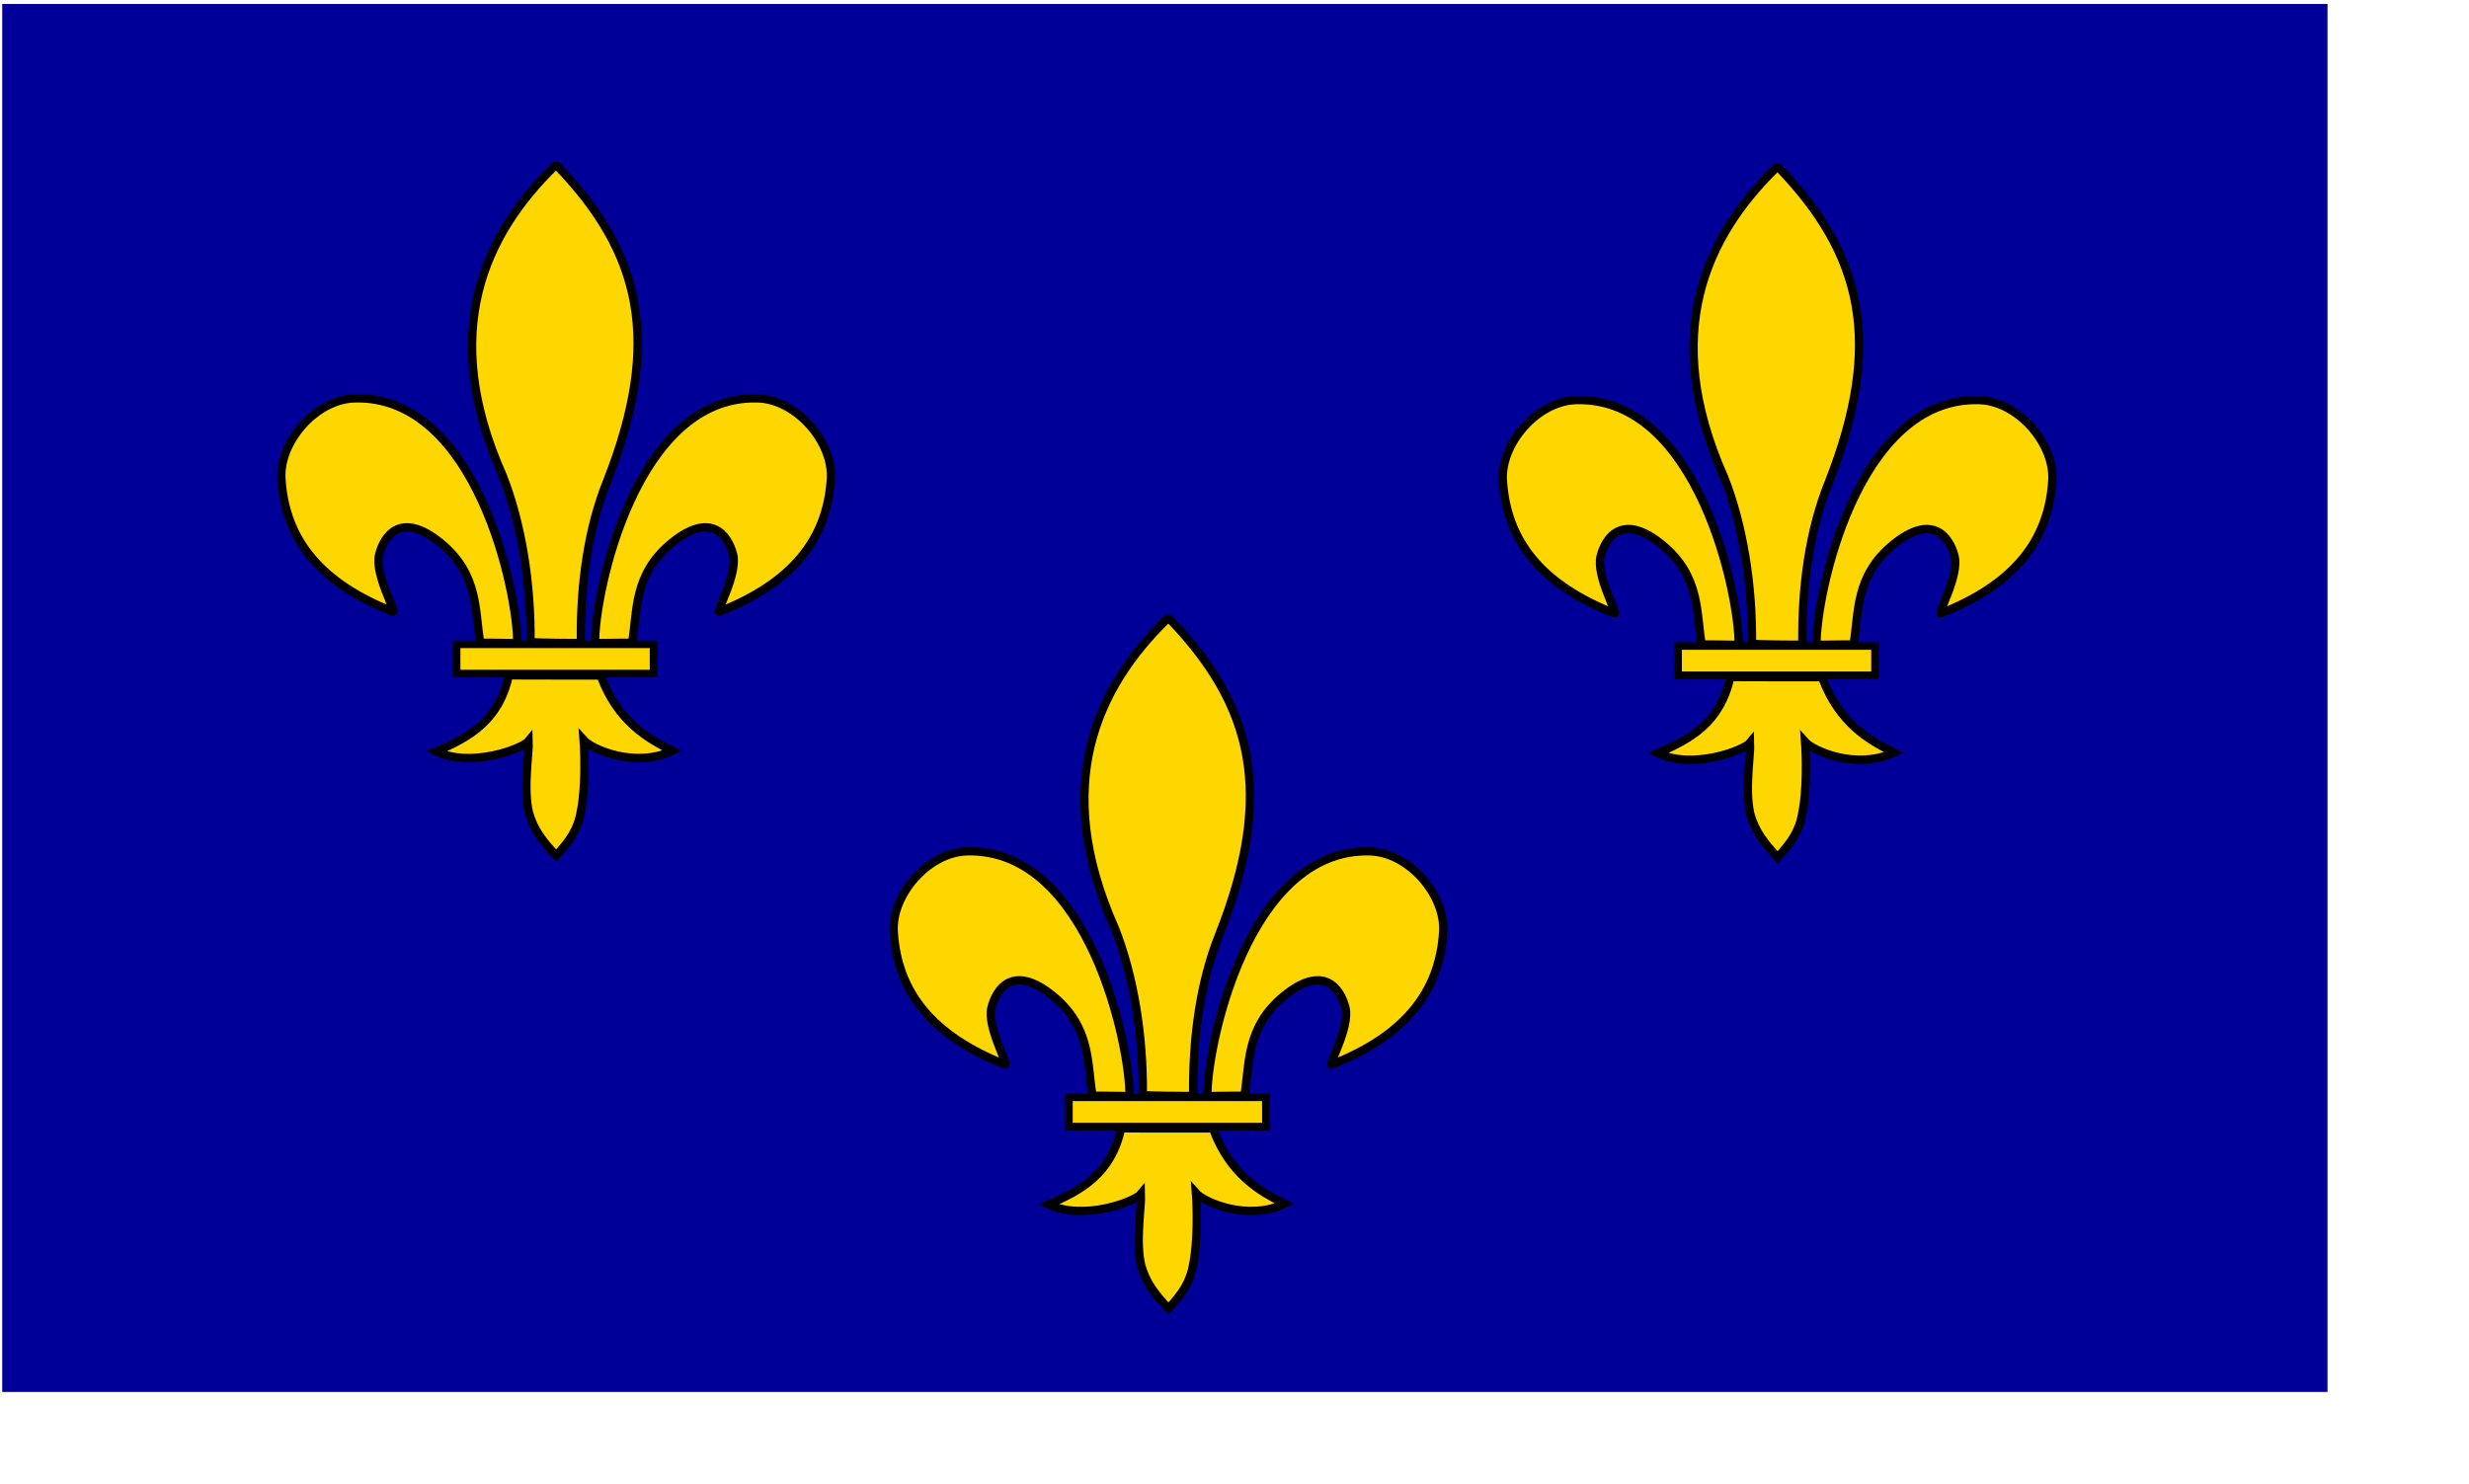
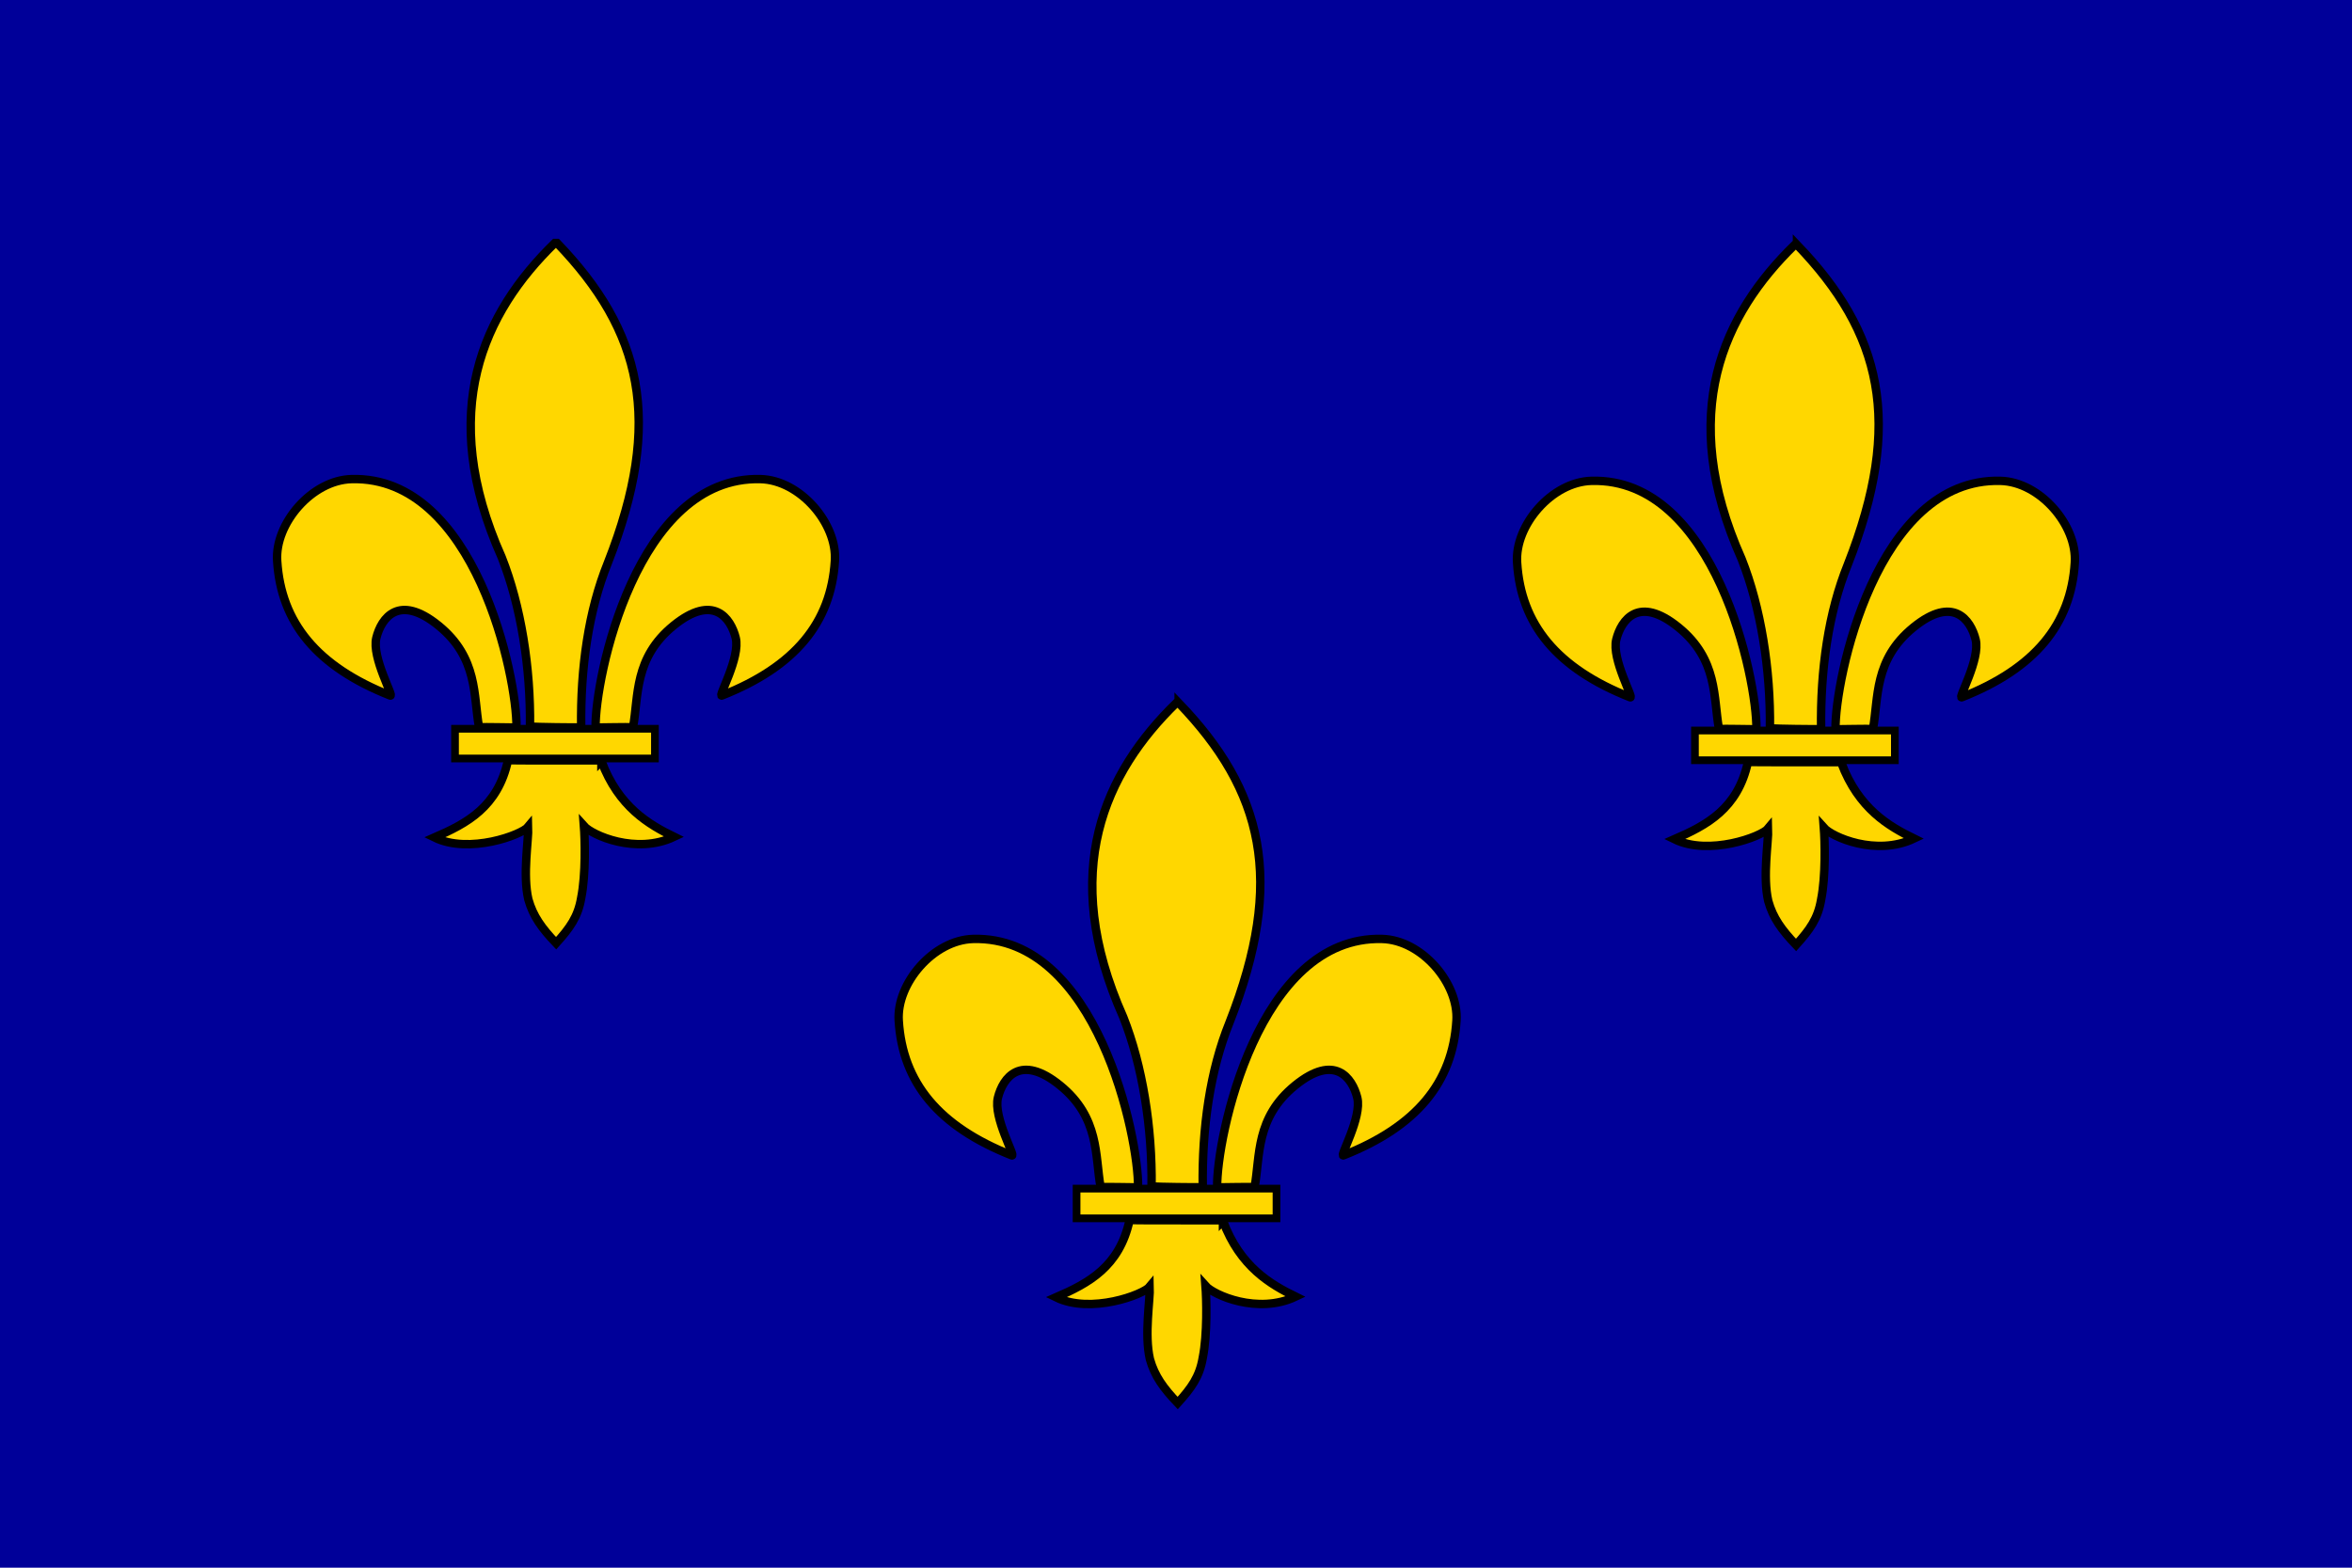
- <svg xmlns="http://www.w3.org/2000/svg" height="6.1cm" id="svg1350" width="10.15cm">
+ <svg xmlns="http://www.w3.org/2000/svg" height="240" width="360" id="svg1350" version="1.1">
  <defs id="defs1352">
    <defs id="defs5117" />
  </defs>
-   <g id="g916">
-     <rect height="215.712" id="rect625" style="font-size:12;fill:#000099;fill-rule:evenodd;" width="361.29" x="0.347" y="0.618" />
-     <g id="g897" transform="translate(-14.62068,-1.896616)">
-       <path d="M 128.287 96.943 C 139.484 92.511 144.997 85.803 145.589 76.332 C 145.968 70.638 140.286 63.961 134.202 63.806 C 115.197 63.292 108.843 94.278 108.957 101.842 C 109.76 101.839 113.713 101.76 114.694 101.798 C 115.56 97.022 114.816 91.171 120.889 86.236 C 126.962 81.302 129.647 85.062 130.406 88.098 C 131.166 91.135 127.603 97.252 128.287 96.943 L 128.287 96.943 L 128.287 96.943 L 128.287 96.943 L 128.287 96.943 L 128.287 96.943 z " id="path628" style="font-size:12;fill:#ffd700;fill-rule:evenodd;stroke:#000000;stroke-width:1.288;" transform="translate(-1.875,-6.09e-6)" />
-       <path d="M 77.526 96.943 C 66.328 92.511 60.815 85.802 60.224 76.332 C 59.844 70.638 65.527 63.961 71.61 63.806 C 90.616 63.292 96.97 94.278 96.855 101.842 C 96.053 101.839 92.099 101.76 91.119 101.798 C 90.252 97.022 90.996 91.171 84.923 86.236 C 78.85 81.302 76.165 85.062 75.406 88.098 C 74.647 91.135 78.209 97.252 77.526 96.943 L 77.526 96.943 L 77.526 96.943 L 77.526 96.943 L 77.526 96.943 L 77.526 96.943 z " id="path629" style="font-size:12;fill:#ffd700;fill-rule:evenodd;stroke:#000000;stroke-width:1.288;" transform="translate(-1.875,-6.09e-6)" />
-       <path d="M 103.064 27.664 C 115.978 41.092 119.446 54.75 110.836 76.628 C 107.882 83.935 106.632 92.703 106.754 101.817 C 105.504 101.846 100.182 101.785 98.921 101.696 C 99.032 92.693 97.539 83.218 94.596 75.789 C 84.625 53.447 91.811 38.292 102.721 27.664 L 102.893 27.664 L 103.064 27.664 L 103.064 27.664 z " id="path630" style="font-size:12;fill:#ffd700;fill-rule:evenodd;stroke:#000000;stroke-width:1.288;" transform="translate(-1.875,-6.09e-6)" />
-       <path d="M 109.849 106.977 C 112.493 114.034 117.16 116.701 120.974 118.57 C 115.16 121.323 108.44 118.333 107.176 116.91 C 107.329 118.9 107.487 124.276 106.761 127.908 C 106.269 130.837 105.024 132.524 102.921 134.86 C 100.743 132.577 99.395 130.738 98.669 128.144 C 97.786 124.378 98.72 119.036 98.642 117.042 C 97.634 118.282 89.592 121.266 84.3 118.672 C 89.227 116.525 94.001 114.025 95.555 106.845 C 96.131 106.881 108.396 106.873 109.849 106.873 L 109.849 106.977 L 109.849 106.977 L 109.849 106.977 L 109.849 106.977 L 109.849 106.977 z " id="path631" style="font-size:12;fill:#ffd700;fill-rule:evenodd;stroke:#000000;stroke-width:1.288;" transform="translate(-1.875,-6.09e-6)" />
-       <rect height="4.552" id="rect639" style="font-size:12;fill:#ffd700;fill-rule:evenodd;stroke:#000000;stroke-width:1.179;" transform="translate(-1.875,-6.09e-6)" width="30.6" x="87.443" y="102.029" />
-     </g>
-     <g id="g903" transform="translate(14.12933,-1.629359)">
-       <path d="M 289.322 96.943 C 300.52 92.511 306.032 85.803 306.624 76.332 C 307.004 70.638 301.321 63.961 295.237 63.806 C 276.232 63.292 269.878 94.278 269.992 101.842 C 270.795 101.839 274.748 101.76 275.729 101.798 C 276.595 97.022 275.851 91.171 281.924 86.236 C 287.997 81.302 290.682 85.062 291.442 88.098 C 292.201 91.135 288.639 97.252 289.322 96.943 L 289.322 96.943 L 289.322 96.943 L 289.322 96.943 L 289.322 96.943 L 289.322 96.943 z " id="path614" style="font-size:12;fill:#ffd700;fill-rule:evenodd;stroke:#000000;stroke-width:1.288;" transform="translate(-1.875,-6.09e-6)" />
-       <path d="M 238.561 96.943 C 227.363 92.511 221.851 85.802 221.259 76.332 C 220.879 70.638 226.562 63.961 232.646 63.806 C 251.651 63.292 258.005 94.278 257.891 101.842 C 257.088 101.839 253.135 101.76 252.154 101.798 C 251.288 97.022 252.032 91.171 245.959 86.236 C 239.886 81.302 237.201 85.062 236.441 88.098 C 235.682 91.135 239.244 97.252 238.561 96.943 L 238.561 96.943 L 238.561 96.943 L 238.561 96.943 L 238.561 96.943 L 238.561 96.943 z " id="path615" style="font-size:12;fill:#ffd700;fill-rule:evenodd;stroke:#000000;stroke-width:1.288;" transform="translate(-1.875,-6.09e-6)" />
-       <path d="M 264.099 27.664 C 277.014 41.092 280.481 54.75 271.871 76.628 C 268.918 83.935 267.668 92.703 267.789 101.817 C 266.539 101.846 261.217 101.785 259.957 101.696 C 260.067 92.693 258.575 83.218 255.632 75.789 C 245.661 53.447 252.847 38.292 263.757 27.664 L 263.928 27.664 L 264.099 27.664 L 264.099 27.664 z " id="path616" style="font-size:12;fill:#ffd700;fill-rule:evenodd;stroke:#000000;stroke-width:1.288;" transform="translate(-1.875,-6.09e-6)" />
-       <path d="M 270.884 106.977 C 273.528 114.034 278.195 116.701 282.01 118.57 C 276.195 121.323 269.476 118.333 268.211 116.91 C 268.365 118.9 268.522 124.276 267.796 127.908 C 267.304 130.837 266.059 132.524 263.957 134.86 C 261.778 132.577 260.43 130.738 259.704 128.144 C 258.822 124.378 259.755 119.036 259.677 117.042 C 258.669 118.282 250.627 121.266 245.335 118.672 C 250.262 116.525 255.036 114.025 256.59 106.845 C 257.166 106.881 269.432 106.873 270.884 106.873 L 270.884 106.977 L 270.884 106.977 L 270.884 106.977 L 270.884 106.977 L 270.884 106.977 z " id="path617" style="font-size:12;fill:#ffd700;fill-rule:evenodd;stroke:#000000;stroke-width:1.288;" transform="translate(-1.875,-6.09e-6)" />
-       <rect height="4.552" id="rect618" style="font-size:12;fill:#ffd700;fill-rule:evenodd;stroke:#000000;stroke-width:1.179;" transform="translate(-1.875,-6.09e-6)" width="30.6" x="248.479" y="102.029" />
-     </g>
-     <g id="g909" transform="translate(0,13.74999)">
-       <path d="M 208.804 151.695 C 220.002 147.263 225.514 140.554 226.106 131.084 C 226.486 125.391 220.803 118.713 214.72 118.558 C 195.714 118.044 189.36 149.03 189.475 156.594 C 190.277 156.591 194.231 156.512 195.211 156.55 C 196.078 151.774 195.334 145.923 201.407 140.988 C 207.48 136.054 210.165 139.814 210.924 142.85 C 211.683 145.887 208.121 152.004 208.804 151.695 L 208.804 151.695 L 208.804 151.695 L 208.804 151.695 L 208.804 151.695 L 208.804 151.695 z " id="path619" style="font-size:12;fill:#ffd700;fill-rule:evenodd;stroke:#000000;stroke-width:1.288;" transform="translate(-1.875,-6.09e-6)" />
-       <path d="M 158.043 151.695 C 146.846 147.263 141.333 140.554 140.741 131.084 C 140.362 125.39 146.044 118.713 152.128 118.558 C 171.133 118.044 177.488 149.03 177.373 156.594 C 176.571 156.591 172.617 156.512 171.636 156.55 C 170.77 151.774 171.514 145.923 165.441 140.988 C 159.368 136.054 156.683 139.814 155.924 142.85 C 155.165 145.887 158.727 152.004 158.043 151.695 L 158.043 151.695 L 158.043 151.695 L 158.043 151.695 L 158.043 151.695 L 158.043 151.695 z " id="path620" style="font-size:12;fill:#ffd700;fill-rule:evenodd;stroke:#000000;stroke-width:1.288;" transform="translate(-1.875,-6.09e-6)" />
-       <path d="M 183.582 82.416 C 196.496 95.844 199.964 109.502 191.353 131.38 C 188.4 138.687 187.15 147.455 187.271 156.569 C 186.021 156.598 180.7 156.537 179.439 156.448 C 179.55 147.445 178.057 137.97 175.114 130.541 C 165.143 108.199 172.329 93.044 183.239 82.416 L 183.41 82.416 L 183.582 82.416 L 183.582 82.416 z " id="path621" style="font-size:12;fill:#ffd700;fill-rule:evenodd;stroke:#000000;stroke-width:1.288;" transform="translate(-1.875,-6.09e-6)" />
-       <path d="M 190.367 161.729 C 193.011 168.786 197.677 171.453 201.492 173.322 C 195.678 176.075 188.958 173.085 187.693 171.662 C 187.847 173.651 188.005 179.029 187.278 182.66 C 186.786 185.589 185.541 187.275 183.439 189.612 C 181.26 187.329 179.913 185.49 179.186 182.896 C 178.304 179.13 179.238 173.788 179.16 171.794 C 178.151 173.034 170.109 176.018 164.818 173.424 C 169.744 171.277 174.518 168.777 176.072 161.597 C 176.649 161.633 188.914 161.625 190.367 161.625 L 190.367 161.729 L 190.367 161.729 L 190.367 161.729 L 190.367 161.729 L 190.367 161.729 z " id="path622" style="font-size:12;fill:#ffd700;fill-rule:evenodd;stroke:#000000;stroke-width:1.288;" transform="translate(-1.875,-6.09e-6)" />
-       <rect height="4.552" id="rect623" style="font-size:12;fill:#ffd700;fill-rule:evenodd;stroke:#000000;stroke-width:1.179;" transform="translate(-1.875,-6.09e-6)" width="30.6" x="167.961" y="156.781" />
-     </g>
+   <rect y="-1.4446777e-14" x="0" width="360" style="font-size:12px;fill:#000099;fill-rule:evenodd" id="rect625" height="240" />
+   <g transform="translate(-15.92385,9.538828)" id="g897">
+     <path transform="translate(-1.875,-6.09e-6)" style="font-size:12px;fill:#ffd700;fill-rule:evenodd;stroke:#000000;stroke-width:1.288" id="path628" d="m 128.287,96.943 c 11.198,-4.432 16.71,-11.14 17.302,-20.611 0.38,-5.693 -5.303,-12.371 -11.387,-12.526 -19.005,-0.514 -25.359,30.472 -25.245,38.035 0.802,-0.002 4.756,-0.081 5.737,-0.043 0.866,-4.776 0.122,-10.628 6.195,-15.562 6.073,-4.934 8.758,-1.174 9.517,1.862 0.759,3.036 -2.803,9.153 -2.119,8.845 l 0,0 0,0 0,-1e-5 0,0 0,-1e-5 z" />
+     <path transform="translate(-1.875,-6.09e-6)" style="font-size:12px;fill:#ffd700;fill-rule:evenodd;stroke:#000000;stroke-width:1.288" id="path629" d="m 77.526,96.943 c -11.198,-4.432 -16.71,-11.14 -17.302,-20.611 -0.38,-5.693 5.303,-12.371 11.387,-12.526 19.005,-0.514 25.359,30.472 25.245,38.035 -0.802,-0.002 -4.756,-0.081 -5.737,-0.043 -0.866,-4.776 -0.122,-10.628 -6.195,-15.562 -6.073,-4.934 -8.758,-1.174 -9.517,1.862 -0.759,3.036 2.803,9.153 2.119,8.845 l 0,0 0,0 0,-1e-5 0,0 0,-1e-5 z" />
+     <path transform="translate(-1.875,-6.09e-6)" style="font-size:12px;fill:#ffd700;fill-rule:evenodd;stroke:#000000;stroke-width:1.288" id="path630" d="m 103.064,27.664 c 12.914,13.428 16.382,27.086 7.772,48.964 -2.954,7.307 -4.204,16.076 -4.082,25.19 -1.25,0.029 -6.572,-0.032 -7.832,-0.121 C 99.032,92.693 97.539,83.218 94.596,75.789 84.625,53.447 91.811,38.292 102.721,27.664 l 0.171,0 0.171,0 0,0 z" />
+     <path transform="translate(-1.875,-6.09e-6)" style="font-size:12px;fill:#ffd700;fill-rule:evenodd;stroke:#000000;stroke-width:1.288" id="path631" d="m 109.849,106.977 c 2.644,7.057 7.311,9.724 11.125,11.593 -5.814,2.753 -12.534,-0.237 -13.799,-1.66 0.154,1.99 0.311,7.367 -0.415,10.998 -0.492,2.928 -1.737,4.615 -3.839,6.952 -2.179,-2.283 -3.527,-4.122 -4.253,-6.716 -0.883,-3.766 0.051,-9.107 -0.027,-11.102 -1.008,1.24 -9.05,4.225 -14.342,1.631 4.927,-2.147 9.701,-4.647 11.255,-11.827 0.576,0.035 12.842,0.028 14.294,0.028 l 0,0.104 0,0 0,0 0,0 0,0 z" />
+     <rect y="102.029" x="87.443" width="30.6" transform="translate(-1.875,-6.09e-6)" style="font-size:12px;fill:#ffd700;fill-rule:evenodd;stroke:#000000;stroke-width:1.179" id="rect639" height="4.552" />
+   </g>
+   <g transform="translate(12.82616,9.806085)" id="g903">
+     <path transform="translate(-1.875,-6.09e-6)" style="font-size:12px;fill:#ffd700;fill-rule:evenodd;stroke:#000000;stroke-width:1.288" id="path614" d="m 289.322,96.943 c 11.198,-4.432 16.71,-11.14 17.302,-20.611 0.38,-5.693 -5.303,-12.371 -11.387,-12.526 -19.005,-0.514 -25.359,30.472 -25.245,38.035 0.802,-0.002 4.756,-0.081 5.737,-0.043 0.866,-4.776 0.122,-10.628 6.195,-15.562 6.073,-4.934 8.758,-1.174 9.517,1.862 0.759,3.036 -2.803,9.153 -2.119,8.845 l 0,0 0,0 0,-1e-5 0,0 0,-10e-6 z" />
+     <path transform="translate(-1.875,-6.09e-6)" style="font-size:12px;fill:#ffd700;fill-rule:evenodd;stroke:#000000;stroke-width:1.288" id="path615" d="m 238.561,96.943 c -11.198,-4.432 -16.71,-11.14 -17.302,-20.611 -0.38,-5.693 5.303,-12.371 11.387,-12.526 19.005,-0.514 25.359,30.472 25.245,38.035 -0.802,-0.002 -4.756,-0.081 -5.737,-0.043 -0.866,-4.776 -0.122,-10.628 -6.195,-15.562 -6.073,-4.934 -8.758,-1.174 -9.517,1.862 -0.759,3.036 2.803,9.153 2.119,8.845 l 0,0 0,0 0,-1e-5 0,0 0,-1e-5 z" />
+     <path transform="translate(-1.875,-6.09e-6)" style="font-size:12px;fill:#ffd700;fill-rule:evenodd;stroke:#000000;stroke-width:1.288" id="path616" d="m 264.099,27.664 c 12.914,13.428 16.382,27.086 7.772,48.964 -2.954,7.307 -4.204,16.076 -4.082,25.19 -1.25,0.029 -6.572,-0.032 -7.832,-0.121 0.111,-9.003 -1.382,-18.478 -4.325,-25.907 -9.971,-22.342 -2.785,-37.497 8.125,-48.125 l 0.171,0 0.171,0 0,0 z" />
+     <path transform="translate(-1.875,-6.09e-6)" style="font-size:12px;fill:#ffd700;fill-rule:evenodd;stroke:#000000;stroke-width:1.288" id="path617" d="m 270.884,106.977 c 2.644,7.057 7.311,9.724 11.125,11.593 -5.814,2.753 -12.534,-0.237 -13.799,-1.66 0.154,1.99 0.311,7.367 -0.415,10.998 -0.492,2.928 -1.737,4.615 -3.839,6.952 -2.179,-2.283 -3.526,-4.122 -4.253,-6.716 -0.882,-3.766 0.051,-9.107 -0.027,-11.102 -1.008,1.24 -9.05,4.225 -14.342,1.631 4.927,-2.147 9.701,-4.647 11.255,-11.827 0.576,0.035 12.841,0.028 14.294,0.028 l 0,0.104 0,0 0,0 0,0 0,0 z" />
+     <rect y="102.029" x="248.479" width="30.6" transform="translate(-1.875,-6.09e-6)" style="font-size:12px;fill:#ffd700;fill-rule:evenodd;stroke:#000000;stroke-width:1.179" id="rect618" height="4.552" />
+   </g>
+   <g transform="translate(-1.30317,25.18543)" id="g909">
+     <path transform="translate(-1.875,-6.09e-6)" style="font-size:12px;fill:#ffd700;fill-rule:evenodd;stroke:#000000;stroke-width:1.288" id="path619" d="m 208.804,151.695 c 11.198,-4.432 16.71,-11.14 17.302,-20.611 0.38,-5.693 -5.303,-12.371 -11.387,-12.526 -19.005,-0.514 -25.359,30.472 -25.245,38.035 0.802,-0.002 4.756,-0.081 5.737,-0.043 0.866,-4.776 0.122,-10.628 6.195,-15.562 6.073,-4.934 8.758,-1.174 9.517,1.862 0.759,3.037 -2.803,9.153 -2.119,8.845 l 0,0 0,0 0,0 0,0 0,0 z" />
+     <path transform="translate(-1.875,-6.09e-6)" style="font-size:12px;fill:#ffd700;fill-rule:evenodd;stroke:#000000;stroke-width:1.288" id="path620" d="m 158.043,151.695 c -11.198,-4.432 -16.71,-11.14 -17.302,-20.611 -0.38,-5.694 5.303,-12.371 11.387,-12.526 19.005,-0.514 25.359,30.472 25.245,38.035 -0.802,-0.002 -4.756,-0.081 -5.737,-0.043 -0.866,-4.776 -0.122,-10.628 -6.195,-15.562 -6.073,-4.934 -8.758,-1.174 -9.517,1.862 -0.759,3.036 2.803,9.153 2.119,8.845 l 0,0 0,0 0,0 0,0 0,0 z" />
+     <path transform="translate(-1.875,-6.09e-6)" style="font-size:12px;fill:#ffd700;fill-rule:evenodd;stroke:#000000;stroke-width:1.288" id="path621" d="m 183.582,82.416 c 12.914,13.428 16.382,27.086 7.772,48.964 -2.954,7.307 -4.204,16.076 -4.082,25.19 -1.25,0.029 -6.572,-0.032 -7.832,-0.121 0.111,-9.003 -1.382,-18.478 -4.325,-25.907 -9.971,-22.342 -2.785,-37.497 8.125,-48.125 l 0.171,0 0.171,0 0,0 z" />
+     <path transform="translate(-1.875,-6.09e-6)" style="font-size:12px;fill:#ffd700;fill-rule:evenodd;stroke:#000000;stroke-width:1.288" id="path622" d="m 190.367,161.729 c 2.644,7.057 7.311,9.724 11.125,11.593 -5.814,2.753 -12.534,-0.237 -13.799,-1.66 0.154,1.99 0.311,7.367 -0.415,10.998 -0.492,2.928 -1.737,4.615 -3.839,6.952 -2.179,-2.283 -3.526,-4.122 -4.253,-6.716 -0.882,-3.766 0.051,-9.107 -0.027,-11.102 -1.008,1.24 -9.05,4.225 -14.342,1.631 4.927,-2.147 9.701,-4.647 11.255,-11.827 0.576,0.035 12.841,0.028 14.294,0.028 l 0,0.104 0,0 0,0 0,0 0,0 z" />
+     <rect y="156.781" x="167.961" width="30.6" transform="translate(-1.875,-6.09e-6)" style="font-size:12px;fill:#ffd700;fill-rule:evenodd;stroke:#000000;stroke-width:1.179" id="rect623" height="4.552" />
  </g>
</svg>
